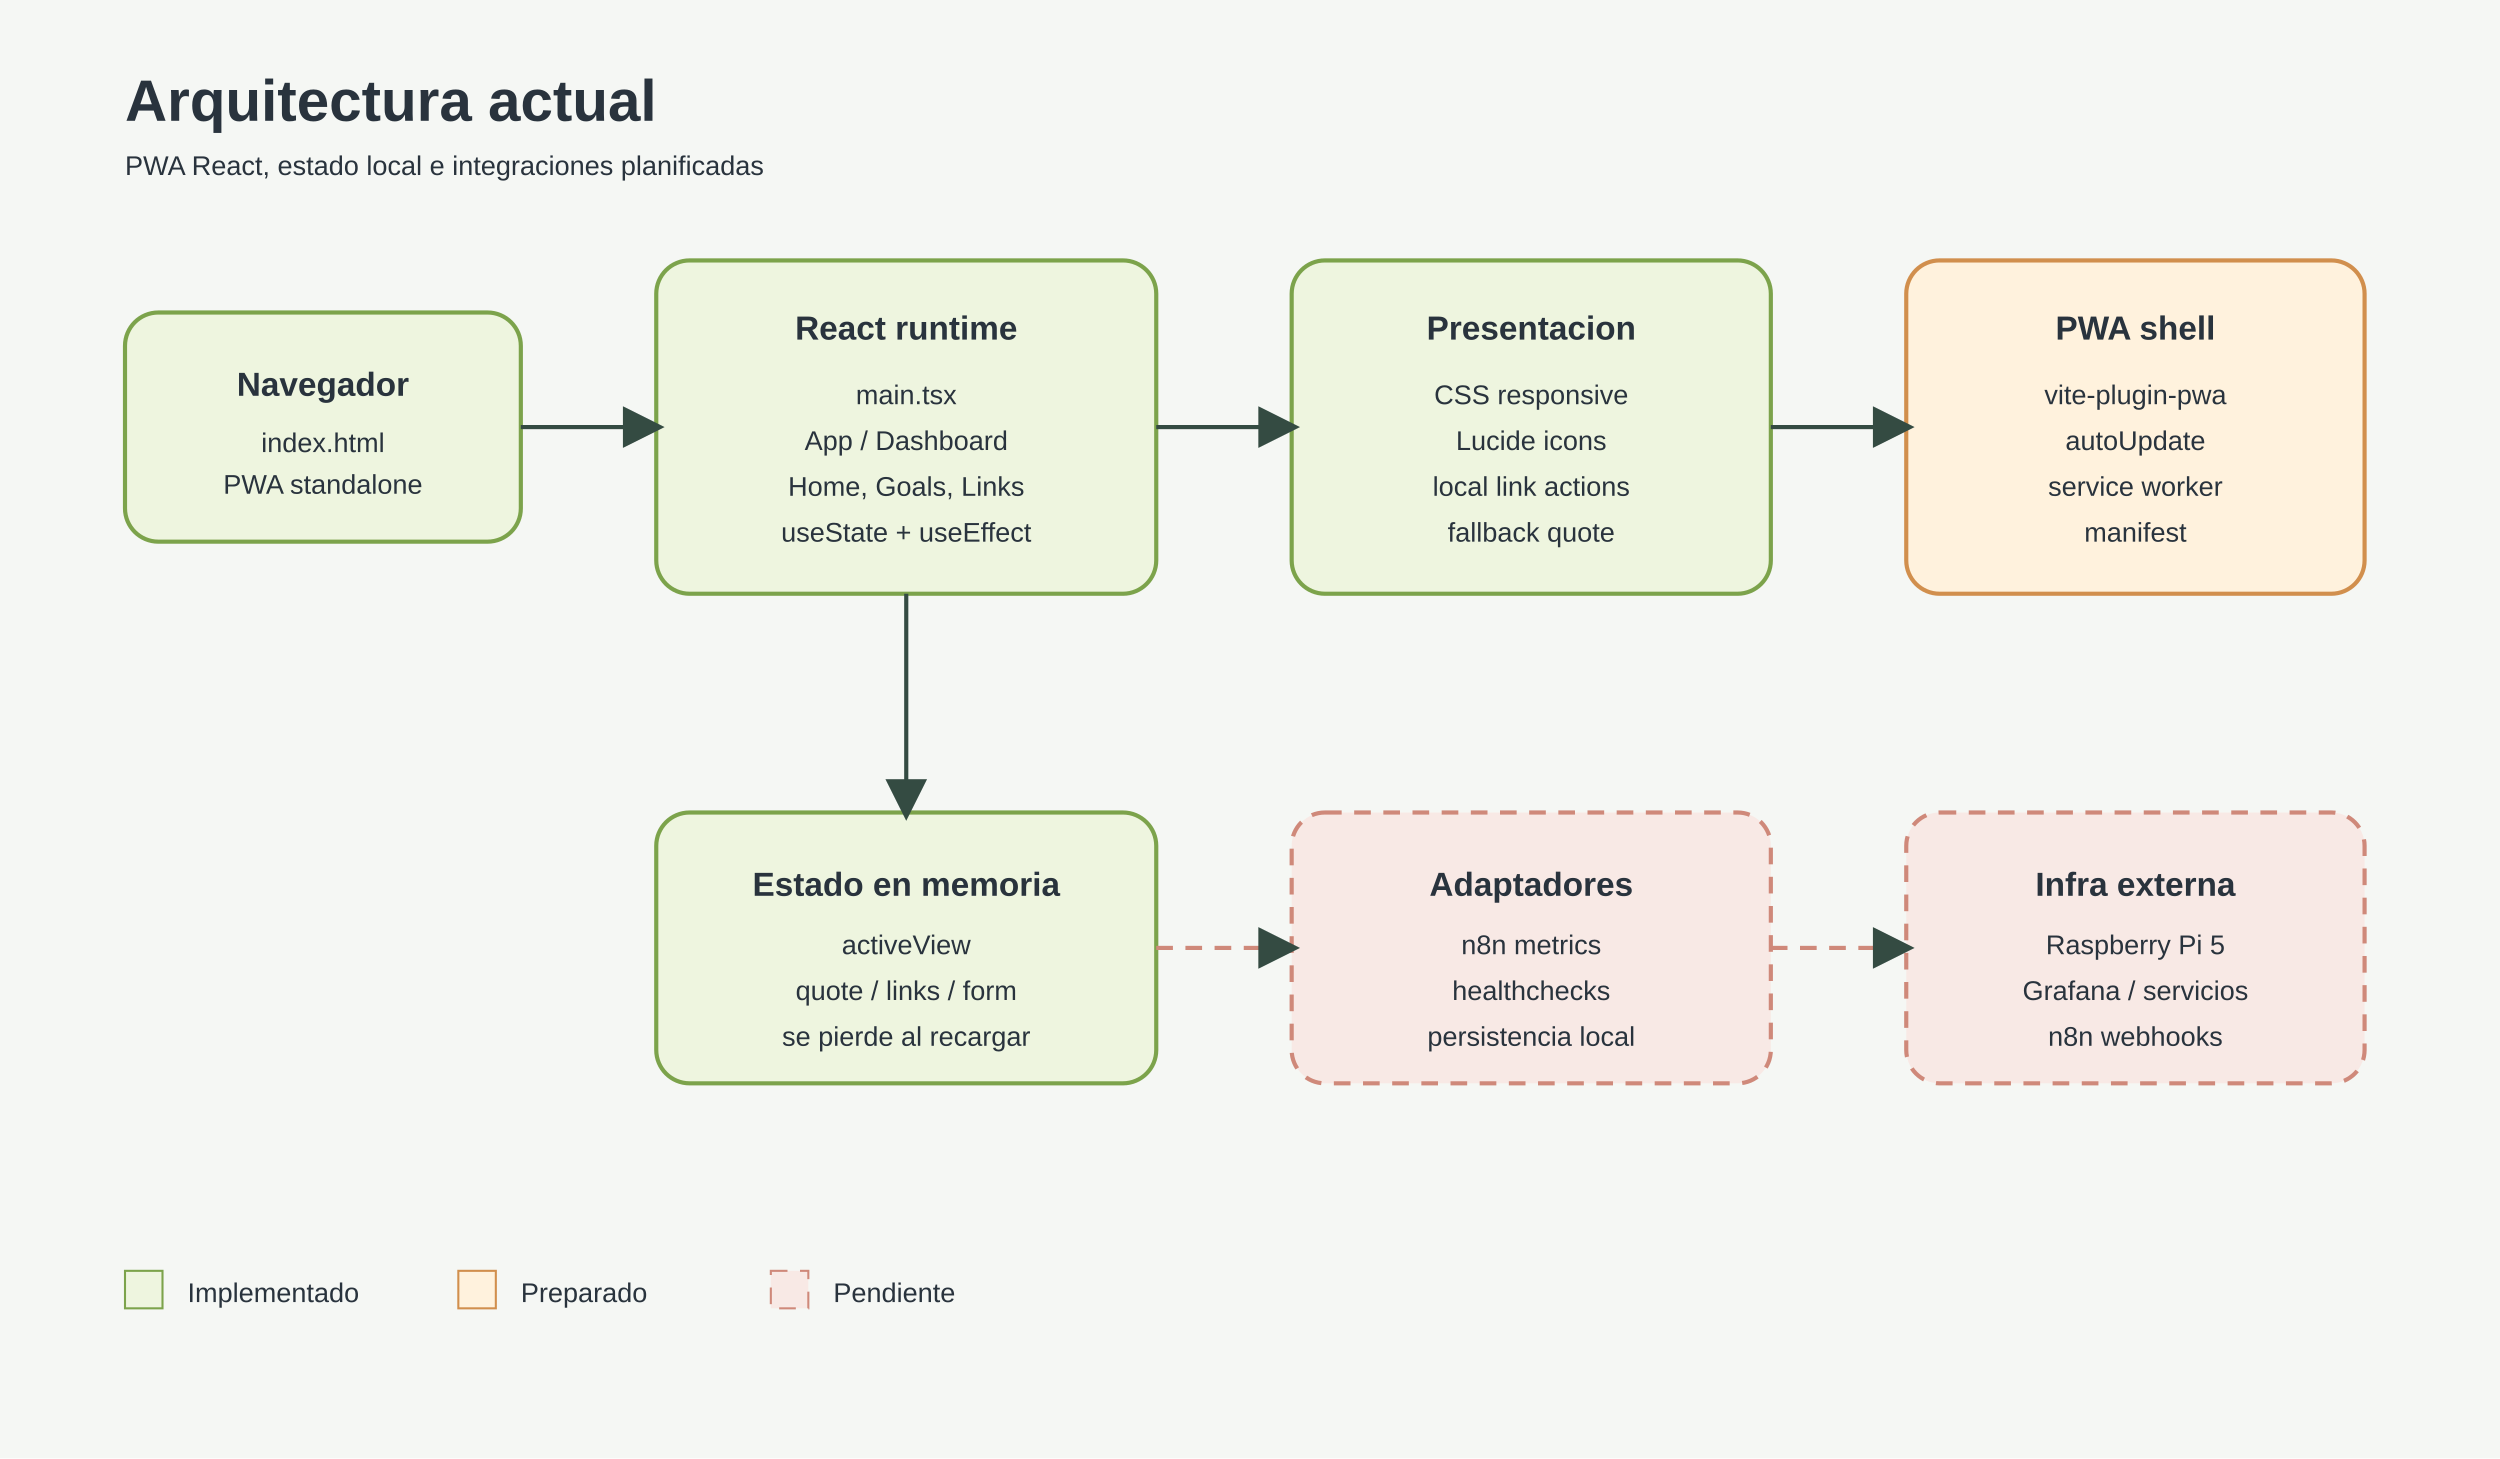
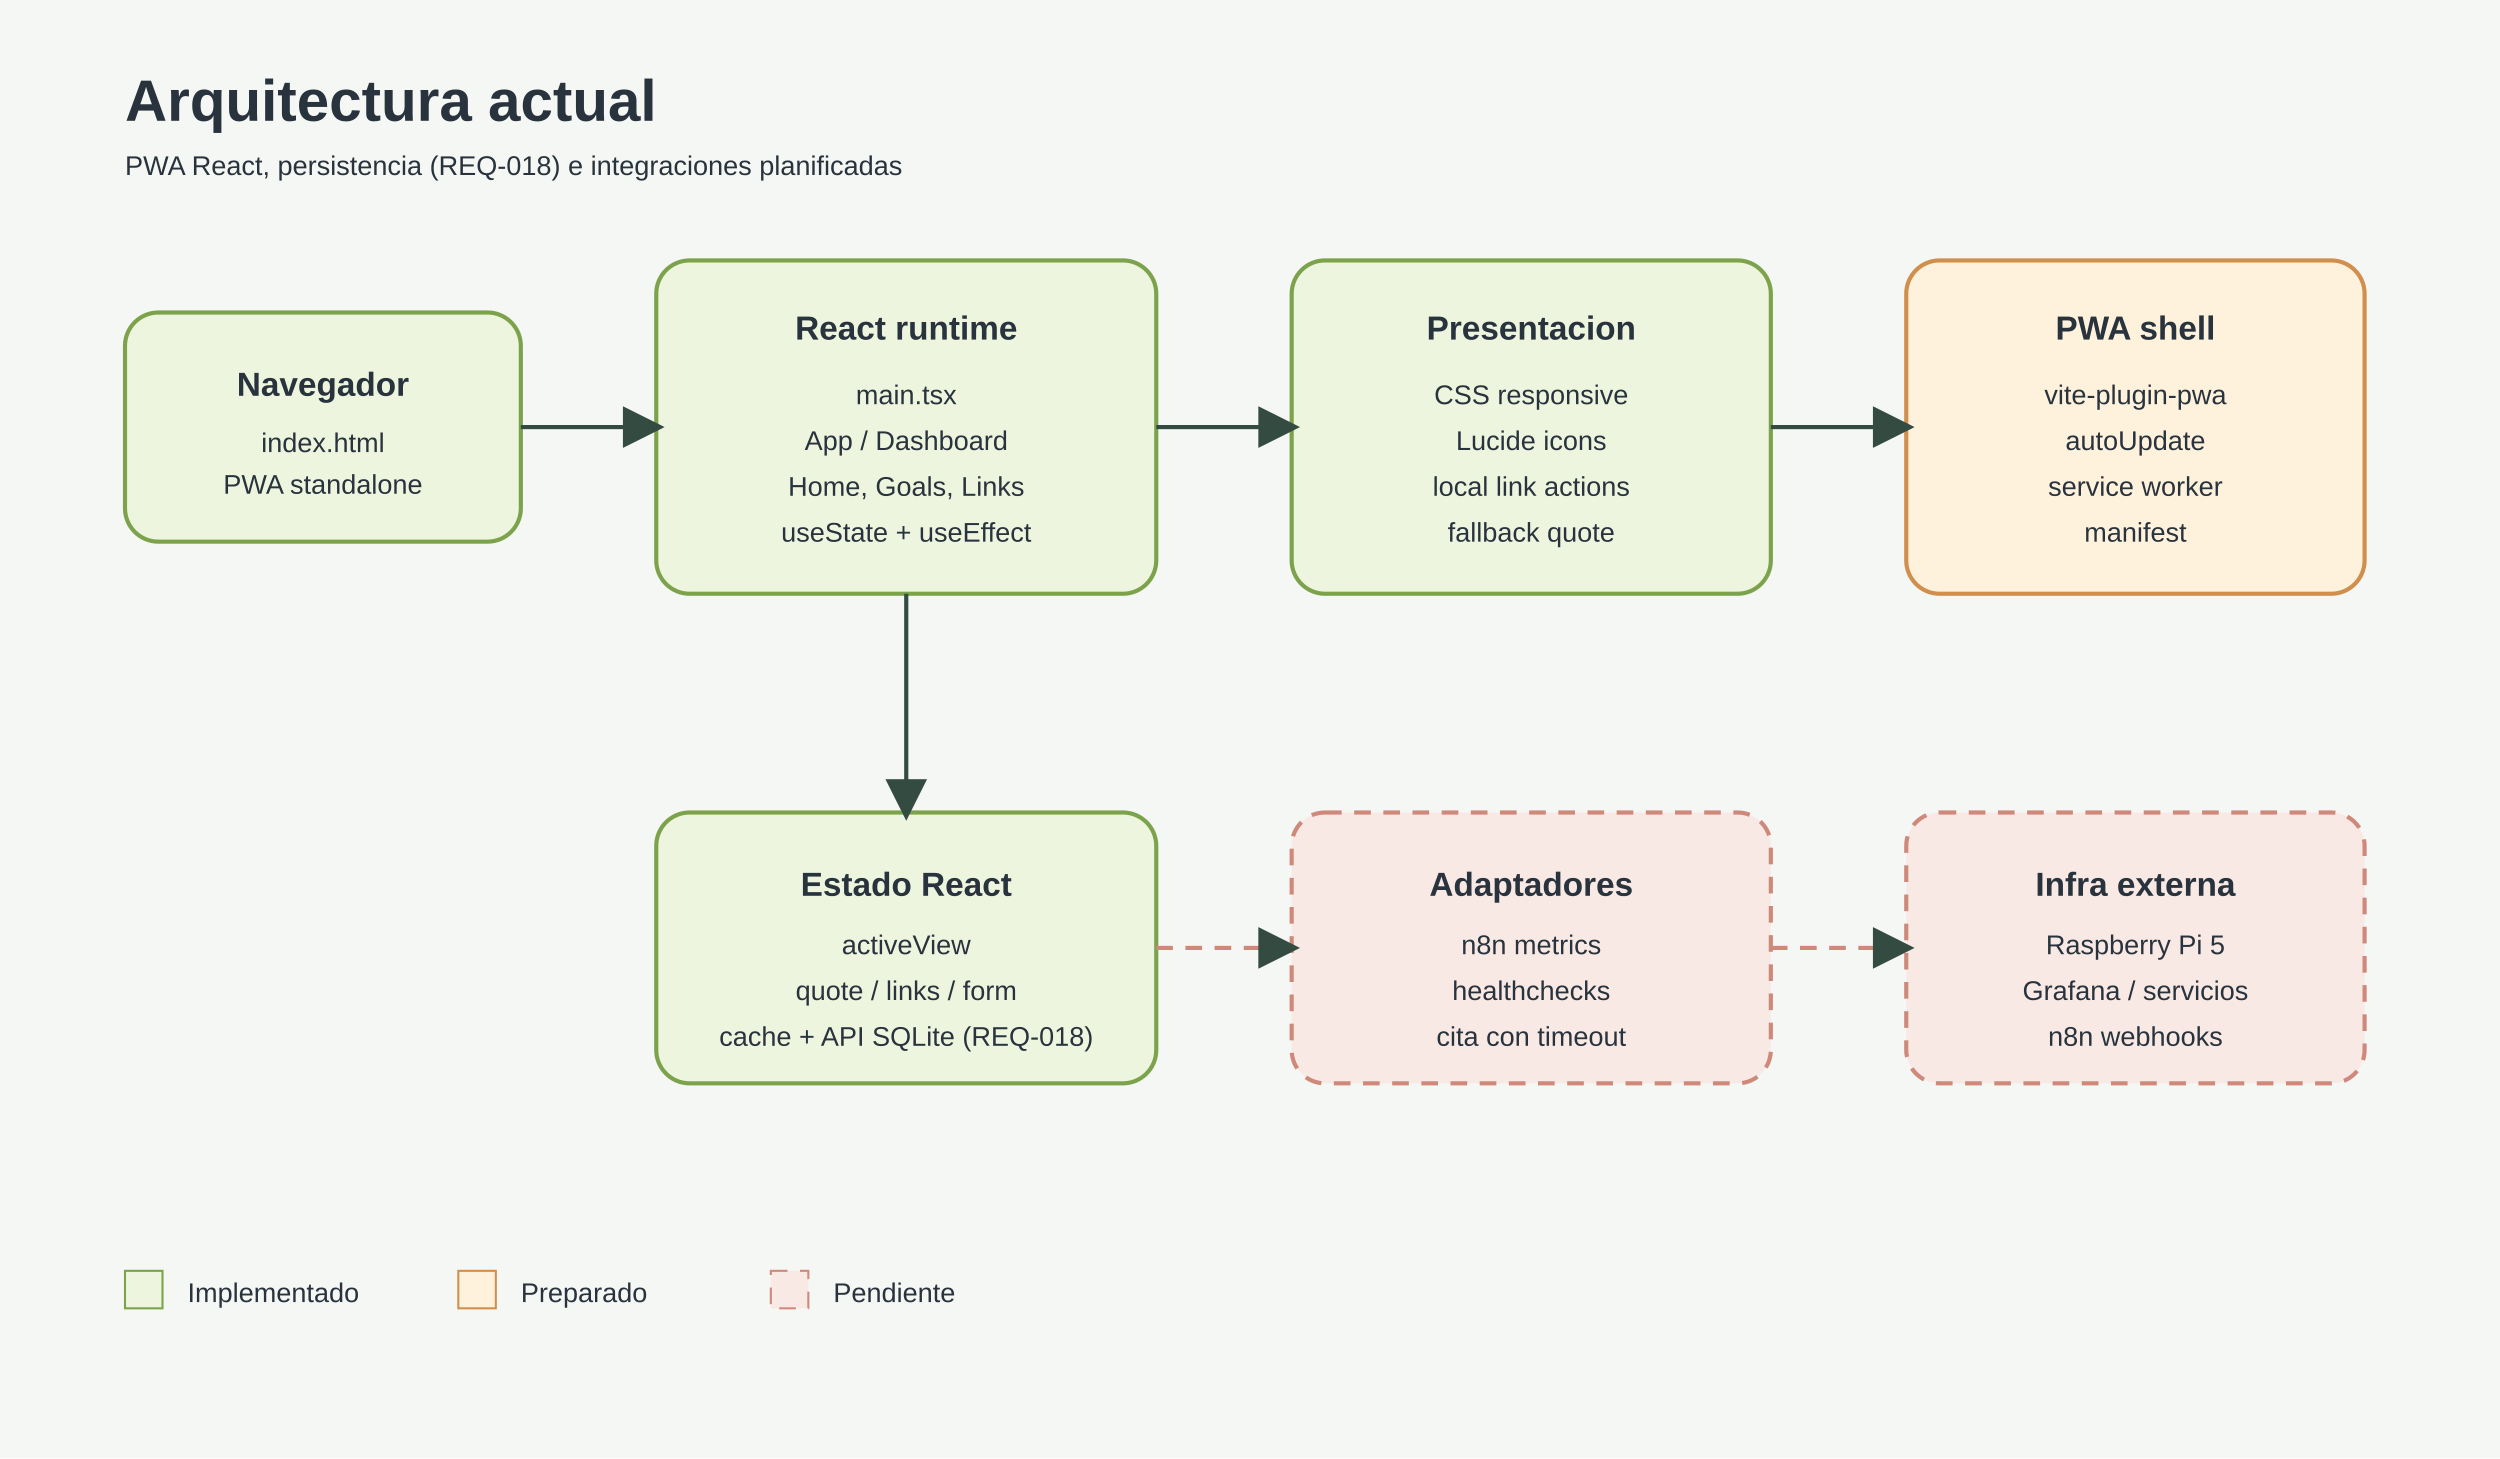
<svg xmlns="http://www.w3.org/2000/svg" viewBox="0 0 1200 700" role="img" aria-labelledby="title desc">
  <defs>
    <marker id="arrow" markerWidth="10" markerHeight="10" refX="8" refY="5" orient="auto">
      <path d="M0 0L10 5L0 10Z" fill="#344b42" />
    </marker>
    <style>text{font-family:Arial,sans-serif;fill:#29333d}.title{font-size:28px;font-weight:700}.label{font-size:16px;font-weight:700}.note{font-size:13px}.box{stroke-width:2}.live{fill:#eef5df;stroke:#7ca34b}.ready{fill:#fff2dd;stroke:#d18f4d}.planned{fill:#f8e9e5;stroke:#cf897a;stroke-dasharray:8 6}.line{stroke:#344b42;stroke-width:2;fill:none;marker-end:url(#arrow)}.future{stroke:#cf897a;stroke-dasharray:8 6}</style>
  </defs>
  <rect width="1200" height="700" fill="#f5f7f4" />
  <text x="60" y="58" class="title">Arquitectura actual</text>
-   <text x="60" y="84" class="note">PWA React, estado local e integraciones planificadas</text>
+   <text x="60" y="84" class="note">PWA React, persistencia (REQ-018) e integraciones planificadas</text>
  <rect x="60" y="150" width="190" height="110" rx="16" class="box live" />
  <text x="155" y="190" text-anchor="middle" class="label">Navegador</text>
  <text x="155" y="217" text-anchor="middle" class="note">index.html</text>
  <text x="155" y="237" text-anchor="middle" class="note">PWA standalone</text>
  <rect x="315" y="125" width="240" height="160" rx="16" class="box live" />
  <text x="435" y="163" text-anchor="middle" class="label">React runtime</text>
  <text x="435" y="194" text-anchor="middle" class="note">main.tsx</text>
  <text x="435" y="216" text-anchor="middle" class="note">App / Dashboard</text>
  <text x="435" y="238" text-anchor="middle" class="note">Home, Goals, Links</text>
  <text x="435" y="260" text-anchor="middle" class="note">useState + useEffect</text>
  <rect x="620" y="125" width="230" height="160" rx="16" class="box live" />
  <text x="735" y="163" text-anchor="middle" class="label">Presentacion</text>
  <text x="735" y="194" text-anchor="middle" class="note">CSS responsive</text>
  <text x="735" y="216" text-anchor="middle" class="note">Lucide icons</text>
  <text x="735" y="238" text-anchor="middle" class="note">local link actions</text>
  <text x="735" y="260" text-anchor="middle" class="note">fallback quote</text>
  <rect x="915" y="125" width="220" height="160" rx="16" class="box ready" />
  <text x="1025" y="163" text-anchor="middle" class="label">PWA shell</text>
  <text x="1025" y="194" text-anchor="middle" class="note">vite-plugin-pwa</text>
  <text x="1025" y="216" text-anchor="middle" class="note">autoUpdate</text>
  <text x="1025" y="238" text-anchor="middle" class="note">service worker</text>
  <text x="1025" y="260" text-anchor="middle" class="note">manifest</text>
  <path d="M250 205H315" class="line" />
  <path d="M555 205H620" class="line" />
  <path d="M850 205H915" class="line" />
  <rect x="315" y="390" width="240" height="130" rx="16" class="box live" />
-   <text x="435" y="430" text-anchor="middle" class="label">Estado en memoria</text>
+   <text x="435" y="430" text-anchor="middle" class="label">Estado React</text>
  <text x="435" y="458" text-anchor="middle" class="note">activeView</text>
  <text x="435" y="480" text-anchor="middle" class="note">quote / links / form</text>
-   <text x="435" y="502" text-anchor="middle" class="note">se pierde al recargar</text>
+   <text x="435" y="502" text-anchor="middle" class="note">cache + API SQLite (REQ-018)</text>
  <rect x="620" y="390" width="230" height="130" rx="16" class="box planned" />
  <text x="735" y="430" text-anchor="middle" class="label">Adaptadores</text>
  <text x="735" y="458" text-anchor="middle" class="note">n8n metrics</text>
  <text x="735" y="480" text-anchor="middle" class="note">healthchecks</text>
-   <text x="735" y="502" text-anchor="middle" class="note">persistencia local</text>
+   <text x="735" y="502" text-anchor="middle" class="note">cita con timeout</text>
  <rect x="915" y="390" width="220" height="130" rx="16" class="box planned" />
  <text x="1025" y="430" text-anchor="middle" class="label">Infra externa</text>
  <text x="1025" y="458" text-anchor="middle" class="note">Raspberry Pi 5</text>
  <text x="1025" y="480" text-anchor="middle" class="note">Grafana / servicios</text>
  <text x="1025" y="502" text-anchor="middle" class="note">n8n webhooks</text>
  <path d="M435 285V390" class="line" />
  <path d="M555 455H620" class="line future" />
  <path d="M850 455H915" class="line future" />
  <rect x="60" y="610" width="18" height="18" class="live" />
  <text x="90" y="625" class="note">Implementado</text>
  <rect x="220" y="610" width="18" height="18" class="ready" />
  <text x="250" y="625" class="note">Preparado</text>
  <rect x="370" y="610" width="18" height="18" class="planned" />
  <text x="400" y="625" class="note">Pendiente</text>
</svg>
